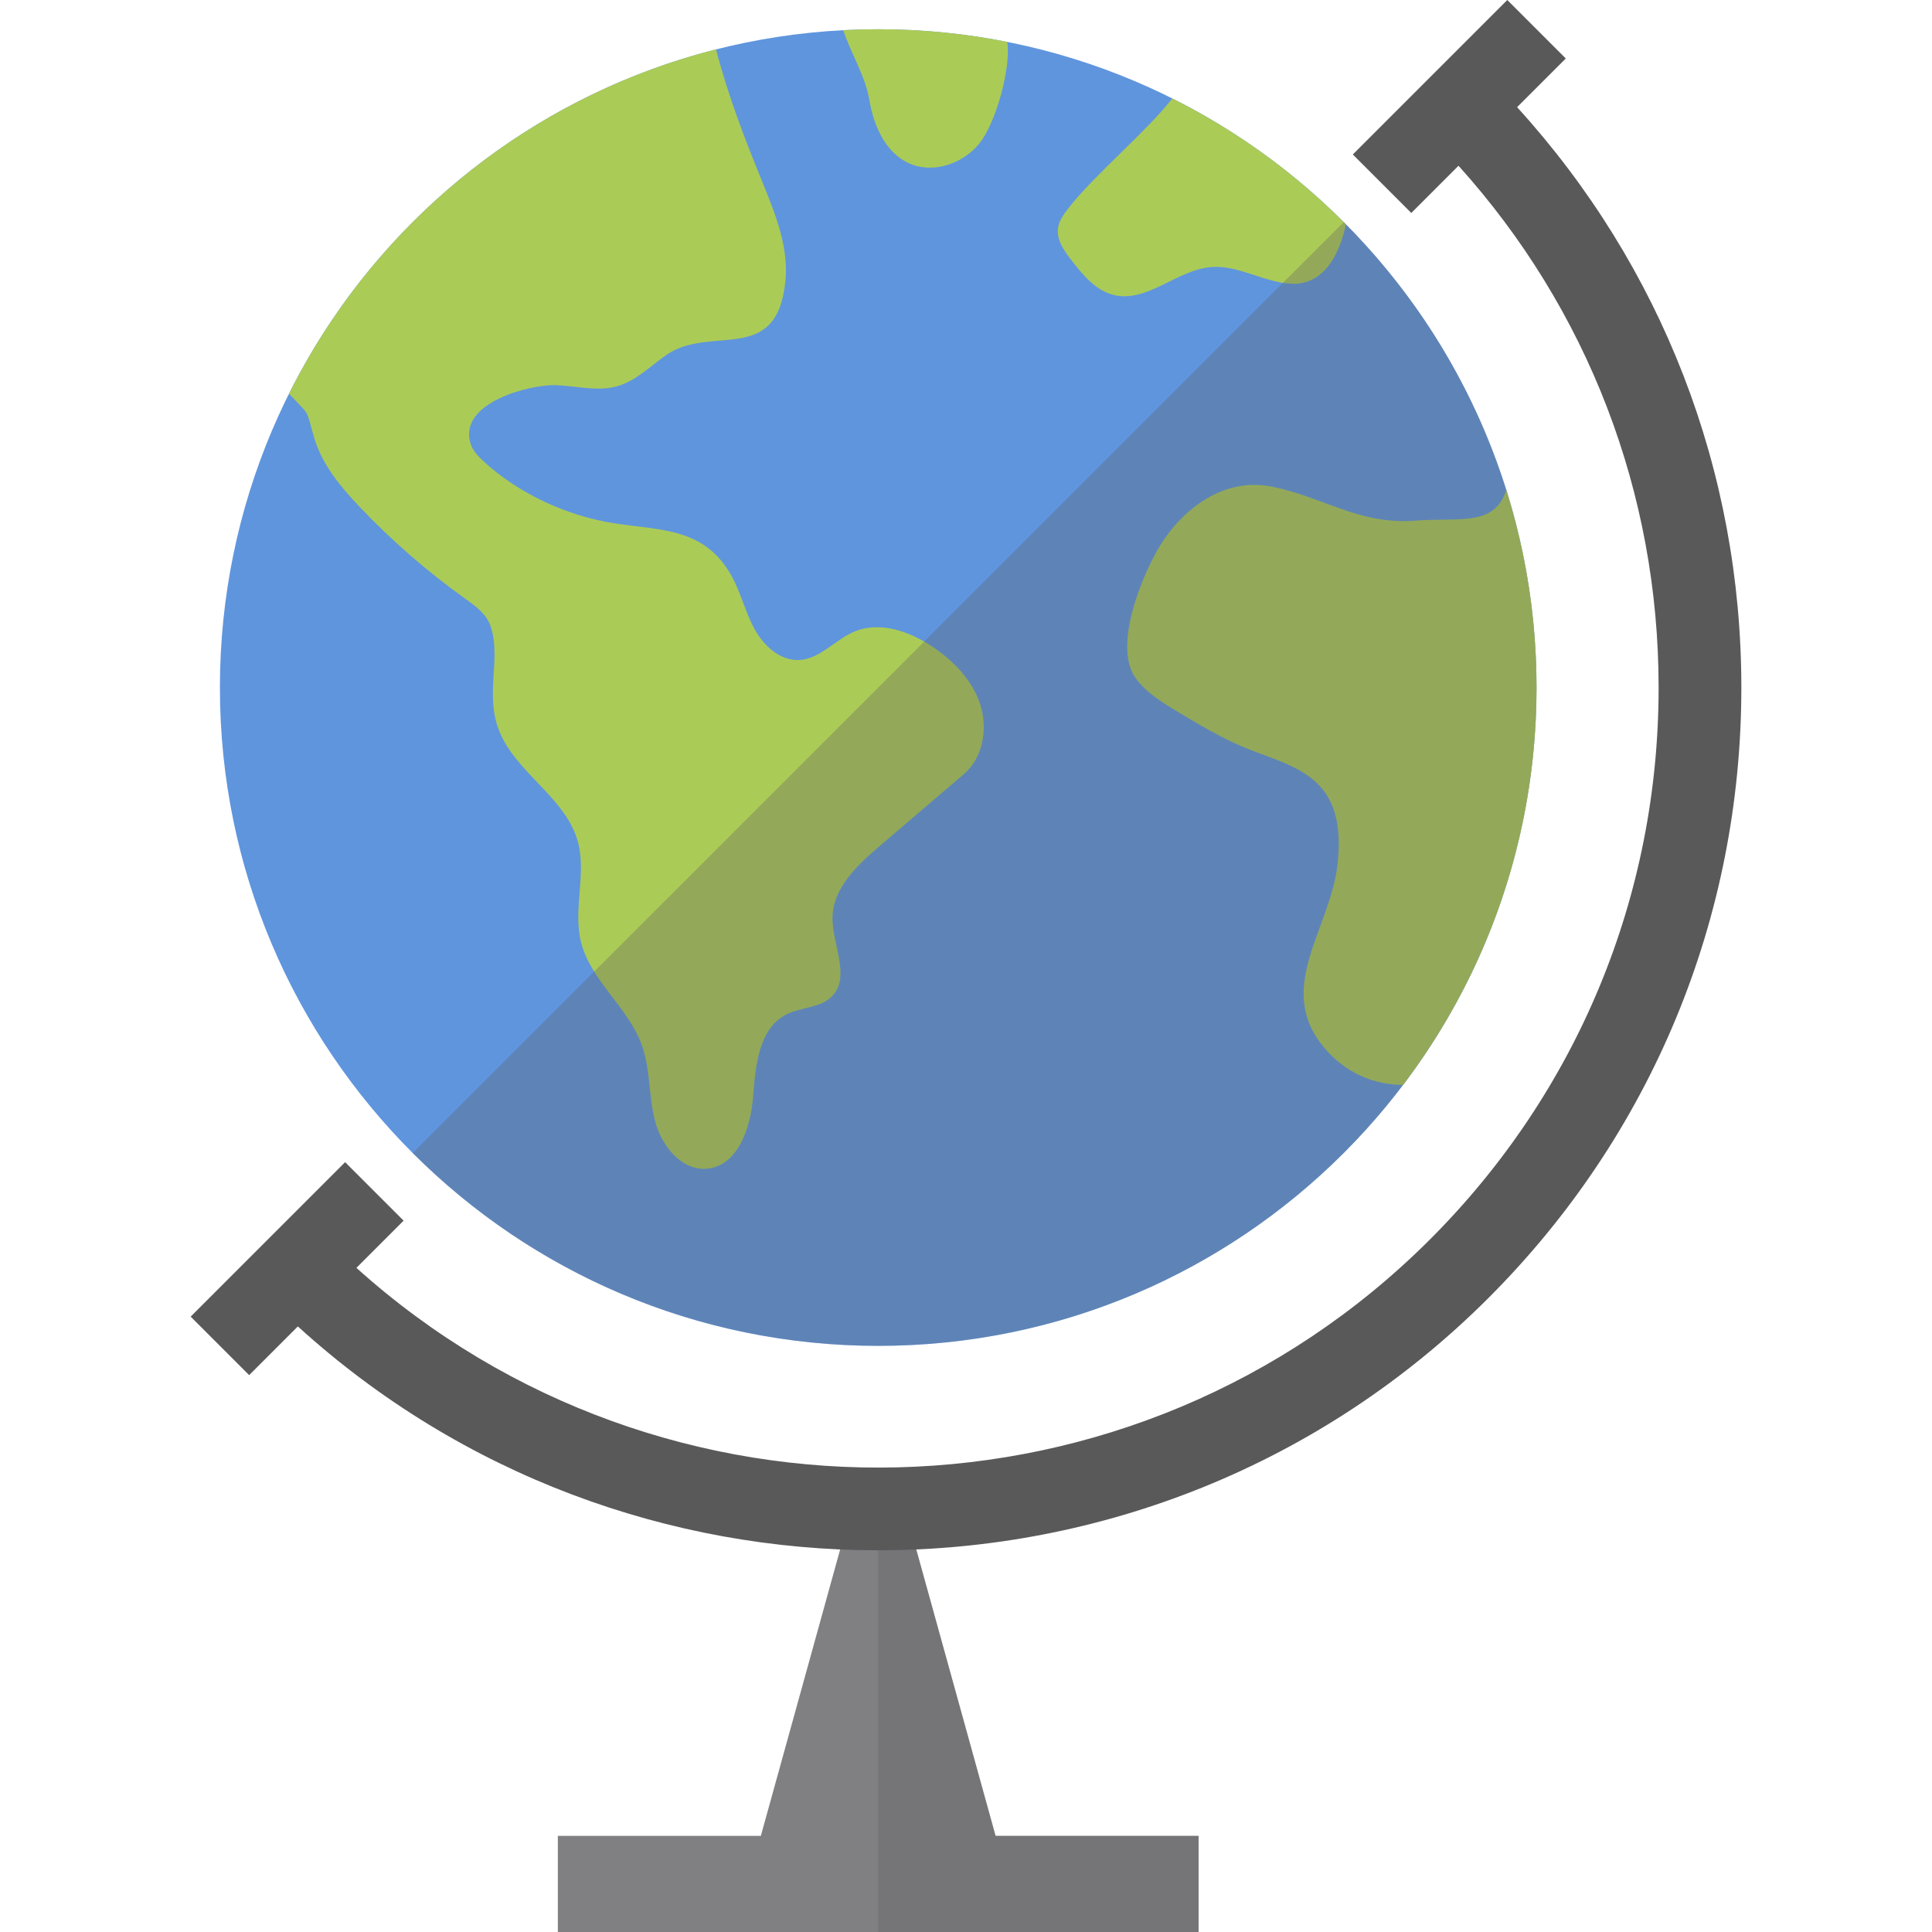
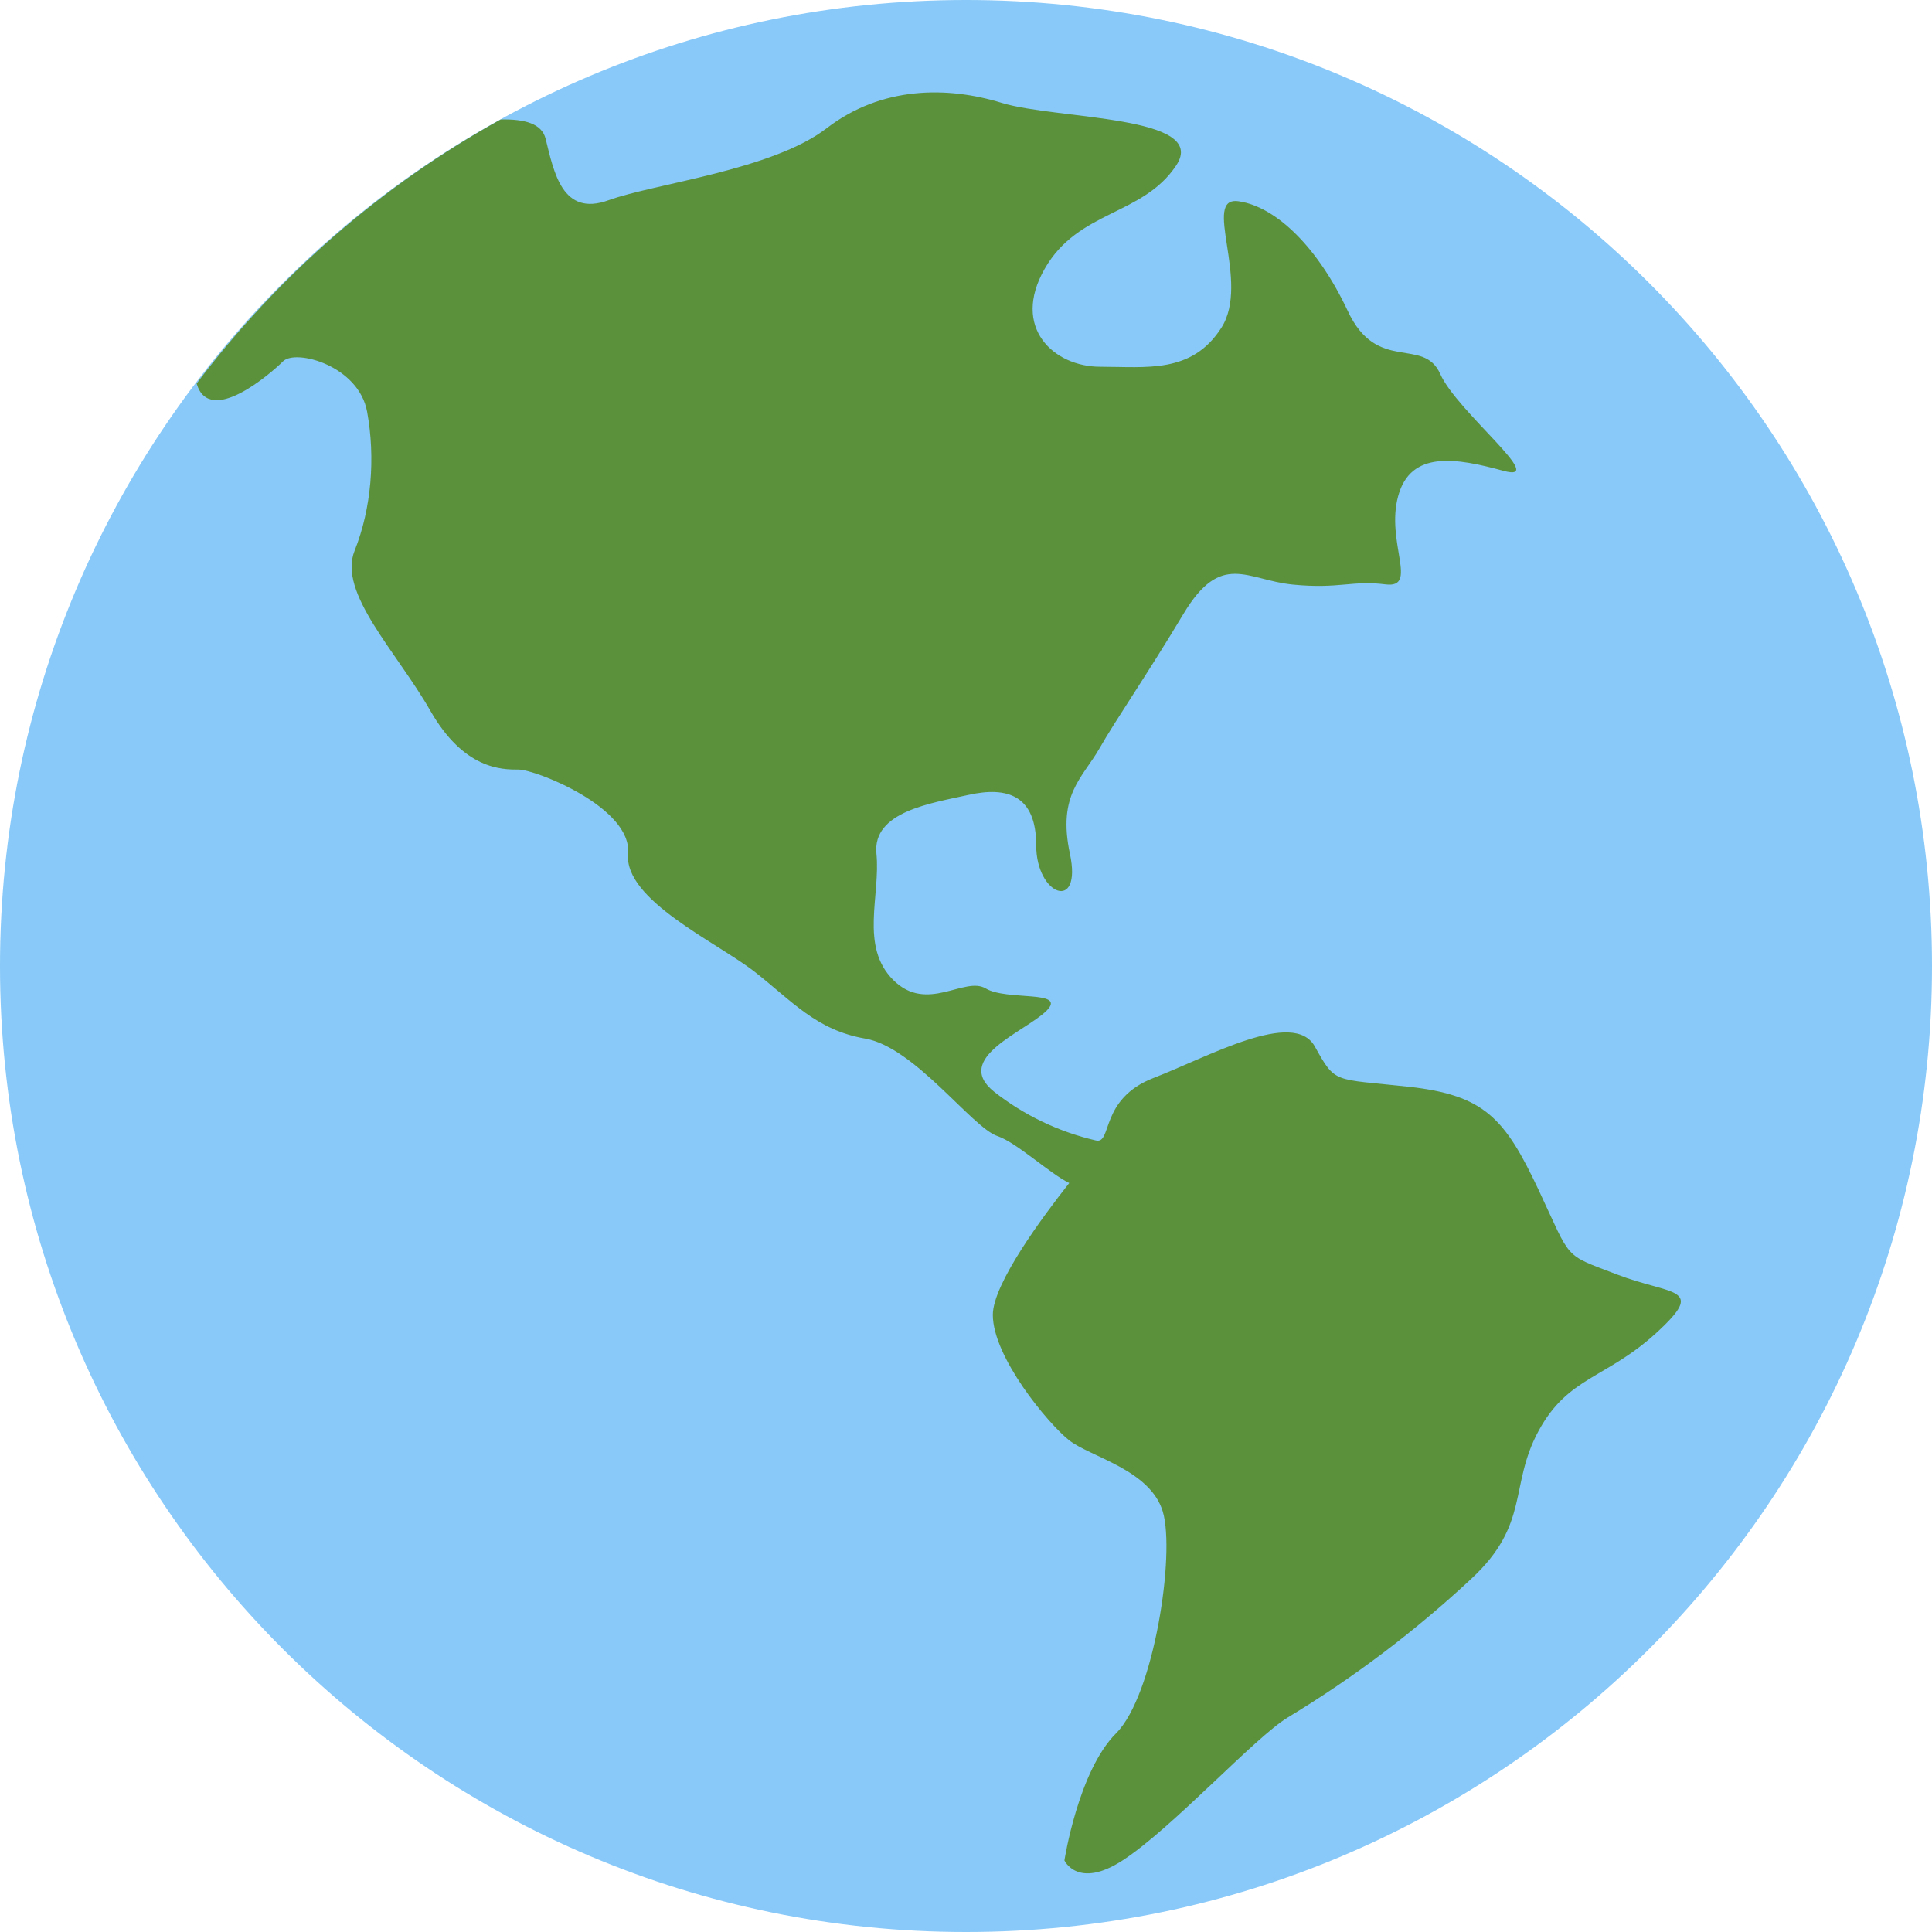
- <svg xmlns="http://www.w3.org/2000/svg" height="800px" width="800px" version="1.1" id="Layer_1" viewBox="0 0 467.071 467.071" xml:space="preserve">
-   <polygon style="fill:#808083;" points="240.688,443.831 219.84,368.545 204.786,368.545 183.938,443.831 134.859,443.831   134.859,467.071 289.766,467.071 289.766,443.831 " />
-   <polygon style="opacity:0.3;fill:#5B5B5F;enable-background:new    ;" points="289.767,443.831 240.688,443.831 219.84,368.545   212.313,368.545 212.313,467.071 289.767,467.071 " />
-   <circle style="fill:#5F95DD;" cx="212.313" cy="166.222" r="159.149" />
-   <path style="fill:#ABCB57;" d="M258.318,50.313c-1.102,1.427-2.241,2.935-2.522,4.716c-0.459,2.907,1.452,5.602,3.26,7.924  c2.744,3.525,5.812,7.269,10.147,8.35c8.079,2.014,15.309-6.074,23.609-6.74c6.665-0.535,12.851,3.795,19.533,4.037  c7.581,0.275,11.497-6.948,13.03-14.377C313.199,41.932,299.033,31.62,283.4,23.802C277.307,31.689,264.41,42.428,258.318,50.313z" />
-   <path style="fill:#ABCB57;" d="M364.161,118.446c-2.941,8.971-11.209,6.597-21.931,7.422c-13.767,1.059-22.133-5.711-34.849-8.238  c-11.801-2.346-22.172,5.782-27.686,15.567c-4.094,7.264-10.509,23.341-5.121,30.762c2.575,3.546,6.439,5.894,10.198,8.147  c5.412,3.244,10.851,6.501,16.702,8.862c6.727,2.714,14.446,4.571,18.725,10.428c3.524,4.823,3.809,11.274,3.197,17.216  c-1.662,16.131-15.71,30.448-2.884,45.104c4.819,5.507,11.378,8.553,18.696,8.56c20.239-26.696,32.256-59.969,32.256-96.054  C371.462,149.575,368.902,133.528,364.161,118.446z" />
-   <path style="fill:#ABCB57;" d="M219.729,39.468c5.778,2.633,13.046,0.152,17.038-4.786c3.992-4.938,7.682-18.263,6.748-24.545  c-10.091-2.006-20.523-3.067-31.203-3.067c-2.834,0-5.649,0.077-8.447,0.223c1.907,5.841,5.3,10.909,6.324,16.976  C211.226,30.414,214.059,36.884,219.729,39.468z" />
-   <path style="fill:#ABCB57;" d="M86.971,122.562c7.74,8.149,16.255,15.561,25.393,22.103c2.508,1.796,5.217,3.723,6.213,6.643  c2.898,8.488-2.078,17.652,2.993,27.327c4.794,9.148,15.382,14.854,18.119,24.812c2.135,7.767-1.147,16.198,0.708,24.038  c2.249,9.508,11.43,15.926,14.746,25.117c2.11,5.847,1.659,12.313,3.2,18.335s6.395,12.162,12.585,11.596  c7.479-0.683,10.551-9.903,11.135-17.391c0.585-7.487,1.352-16.517,8.056-19.902c3.566-1.8,8.224-1.521,11.014-4.379  c4.637-4.749-0.027-12.528,0.132-19.164c0.17-7.073,5.988-12.545,11.368-17.14c6.779-5.79,13.558-11.581,20.336-17.371  c4.708-3.981,5.911-11.11,3.979-16.965c-1.931-5.855-6.491-10.528-11.621-13.947c-5.517-3.678-12.622-6.15-18.743-3.6  c-4.659,1.941-8.263,6.59-13.302,6.881c-4.647,0.268-8.656-3.421-10.885-7.508c-2.228-4.087-3.28-8.736-5.538-12.806  c-6.485-11.685-16.98-10.973-28.298-12.723c-11.426-1.767-23.047-7.102-31.562-14.909c-1.364-1.251-2.717-2.642-3.258-4.412  c-3.027-9.904,14.515-14.286,20.581-14.086c4.974,0.163,10.049,1.614,14.84,0.271c4.523-1.267,7.983-4.799,11.827-7.498  c10.879-7.639,26.778,2.777,28.882-17.886c0.824-8.093-2.308-16.007-5.381-23.54c-4.455-10.922-8.463-21.281-11.388-32.514  C127.837,23.413,90.31,54.281,69.872,95.181c5.441,5.856,3.847,3.12,6.129,10.79C77.91,112.387,82.361,117.709,86.971,122.562z" />
-   <path style="fill:#59595A;" d="M366.765,25.911l11.769-11.77L364.391,0l-37.343,37.343l14.143,14.142l11.412-11.412  c31.267,34.688,48.376,79.102,48.376,126.149c0,50.395-19.625,97.772-55.26,133.407c-71.189,71.189-185.581,73.48-259.555,6.883  l11.413-11.413l-14.143-14.143L46.092,318.3l14.143,14.143l11.774-11.774c39.671,36.081,89.979,54.125,140.305,54.121  c53.428-0.005,106.874-20.345,147.549-61.019c39.412-39.412,61.117-91.813,61.117-147.549  C420.979,113.83,401.798,64.39,366.765,25.911z" />
-   <path style="opacity:0.3;fill:#5B5B5F;enable-background:new    ;" d="M324.849,53.685L99.777,278.757  c62.152,62.152,162.92,62.152,225.072,0S387.001,115.837,324.849,53.685z" />
+ <svg xmlns="http://www.w3.org/2000/svg" width="800px" height="800px" viewBox="0 0 36 36" aria-hidden="true" role="img" class="iconify iconify--twemoji" preserveAspectRatio="xMidYMid meet">
+   <circle fill="#88C9F9" cx="18" cy="18" r="18" />
+   <path fill="#5C913B" d="M30.13 23.748c-1.017-.39-.836-.248-1.463-1.581c-.627-1.332-1.007-1.761-2.417-1.917c-1.411-.155-1.358-.045-1.75-.75c-.392-.706-1.982.191-3 .584c-1.021.392-.769 1.246-1.083 1.166a4.831 4.831 0 0 1-1.893-.907c-.784-.628.583-1.118.976-1.509c.393-.393-.74-.179-1.133-.416c-.393-.234-1.096.471-1.723-.158c-.628-.627-.235-1.568-.313-2.352c-.079-.785 1.018-.941 1.724-1.098c.705-.156 1.253.001 1.253.941c0 .941.863 1.255.628.156s.235-1.411.55-1.96c.313-.549.862-1.334 1.567-2.51c.706-1.176 1.177-.628 2.039-.544c.863.085 1.098-.083 1.725-.004c.625.079 0-.784.236-1.646c.234-.862 1.097-.706 1.961-.47c.862.235-.864-1.099-1.177-1.804c-.315-.706-1.177 0-1.724-1.176c-.553-1.176-1.324-1.937-2.03-2.042c-.706-.106.225 1.494-.324 2.356c-.551.862-1.395.727-2.26.727c-.861 0-1.661-.727-1.033-1.825c.626-1.097 1.823-.984 2.45-1.925c.628-.94-2.23-.854-3.25-1.167c-1.02-.314-2.244-.311-3.263.473c-1.02.783-3.201 1.028-4.064 1.341c-.862.313-1.017-.52-1.173-1.148c-.07-.279-.388-.367-.836-.357a18.08 18.08 0 0 0-5.666 4.921c.237.807 1.385-.189 1.61-.414c.235-.235 1.411.079 1.567.941c.157.862.079 1.805-.234 2.589c-.314.783.784 1.881 1.411 2.979c.628 1.099 1.333 1.098 1.647 1.098c.313 0 2.117.706 2.038 1.568c-.078.863 1.647 1.646 2.353 2.195c.706.551 1.152 1.092 2.068 1.25c.917.158 1.989 1.657 2.459 1.815c.361.12.972.697 1.341.876c-.485.614-1.424 1.875-1.424 2.456c0 .786 1.025 2.021 1.417 2.334c.391.312 1.517.55 1.75 1.333c.236.784-.164 3.423-.868 4.128c-.708.705-.965 2.372-.965 2.372s.249.541 1.083 0C21.839 34.07 23.383 32.37 24 32a20.768 20.768 0 0 0 3.417-2.583c1.098-1.019.7-1.733 1.25-2.75c.549-1.019 1.259-.973 2.199-1.833c.942-.864.284-.693-.736-1.086z" />
</svg>
